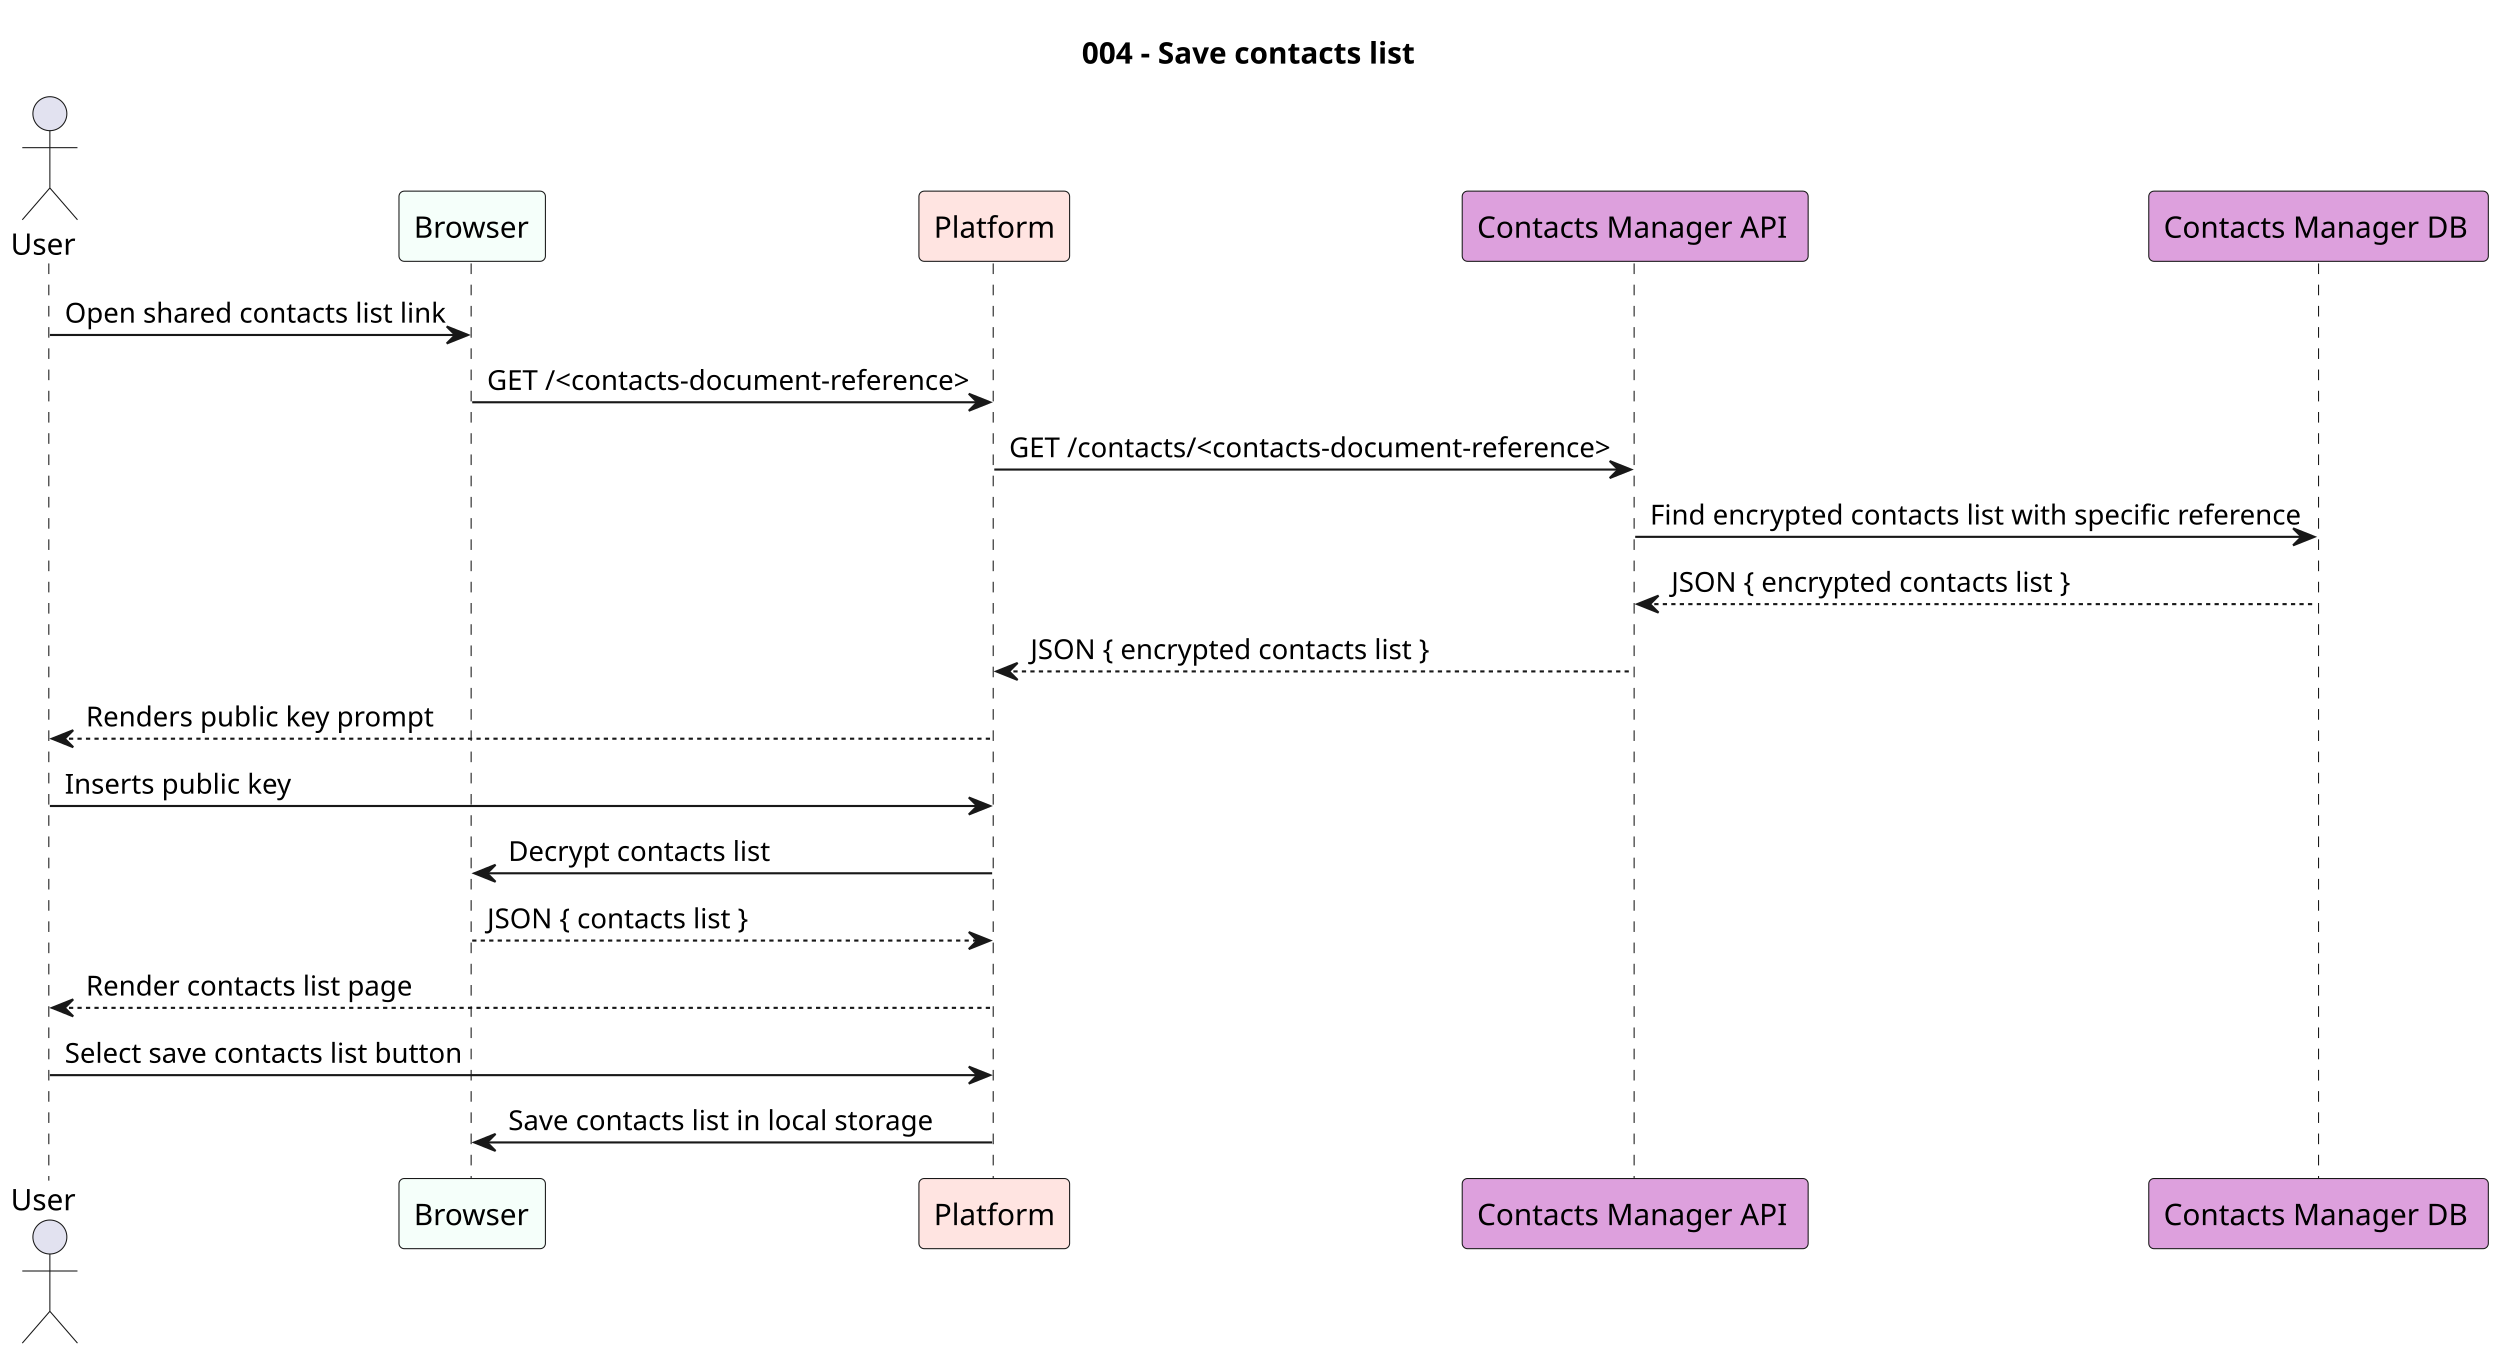
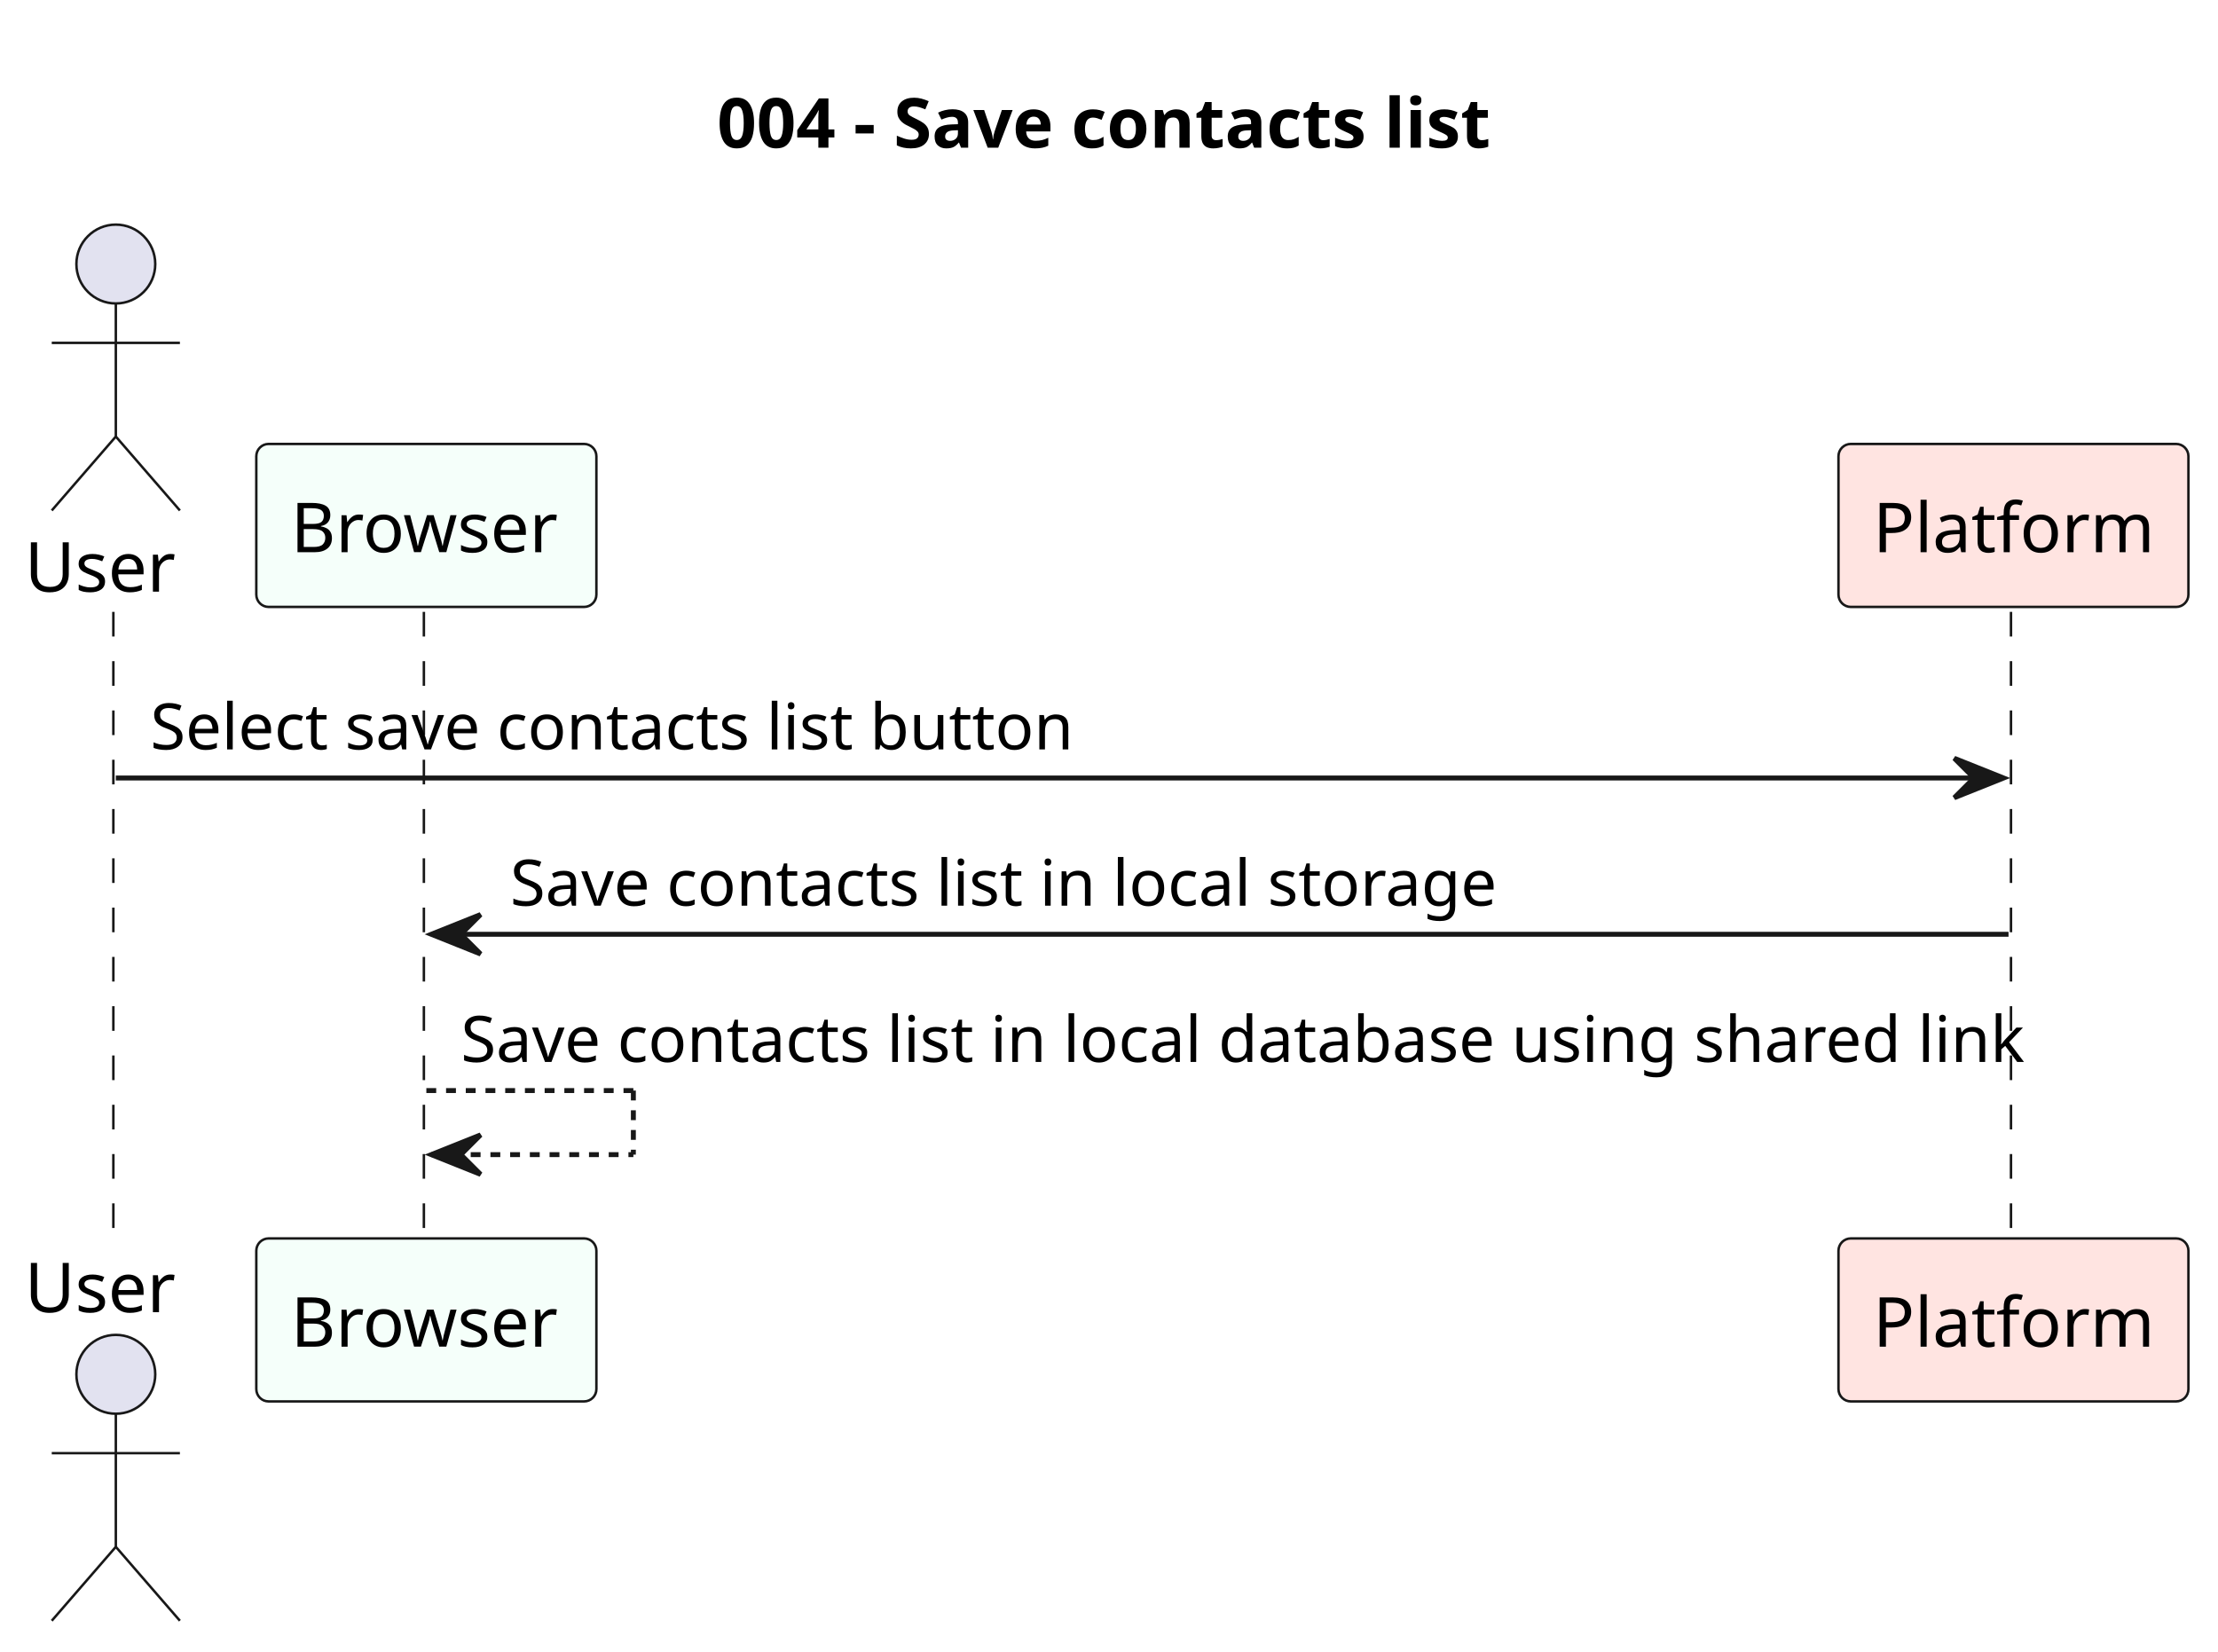
- <svg xmlns="http://www.w3.org/2000/svg" contentStyleType="text/css" height="639px" preserveAspectRatio="none" style="width:1178px;height:639px;background:#FFFFFF;" version="1.1" viewBox="0 0 1178 639" width="1178px" zoomAndPan="magnify">
+ <svg xmlns="http://www.w3.org/2000/svg" contentStyleType="text/css" height="335px" preserveAspectRatio="none" style="width:450px;height:335px;background:#FFFFFF;" version="1.1" viewBox="0 0 450 335" width="450px" zoomAndPan="magnify">
  <defs />
  <g>
-     <text fill="#000000" font-family="sans-serif" font-size="14" font-weight="bold" lengthAdjust="spacing" textLength="157" x="509.75" y="29.966">004 - Save contacts list</text>
-     <line style="stroke:#181818;stroke-width:0.5;stroke-dasharray:5.0,5.0;" x1="23" x2="23" y1="124.136" y2="556.314" />
-     <line style="stroke:#181818;stroke-width:0.5;stroke-dasharray:5.0,5.0;" x1="222" x2="222" y1="124.136" y2="556.314" />
-     <line style="stroke:#181818;stroke-width:0.5;stroke-dasharray:5.0,5.0;" x1="468" x2="468" y1="124.136" y2="556.314" />
-     <line style="stroke:#181818;stroke-width:0.5;stroke-dasharray:5.0,5.0;" x1="770" x2="770" y1="124.136" y2="556.314" />
-     <line style="stroke:#181818;stroke-width:0.5;stroke-dasharray:5.0,5.0;" x1="1092.5" x2="1092.5" y1="124.136" y2="556.314" />
+     <text fill="#000000" font-family="sans-serif" font-size="14" font-weight="bold" lengthAdjust="spacing" textLength="157" x="145.5" y="29.966">004 - Save contacts list</text>
+     <line style="stroke:#181818;stroke-width:0.5;stroke-dasharray:5.0,5.0;" x1="23" x2="23" y1="124.136" y2="252.254" />
+     <line style="stroke:#181818;stroke-width:0.5;stroke-dasharray:5.0,5.0;" x1="86" x2="86" y1="124.136" y2="252.254" />
+     <line style="stroke:#181818;stroke-width:0.5;stroke-dasharray:5.0,5.0;" x1="408" x2="408" y1="124.136" y2="252.254" />
    <text fill="#000000" font-family="sans-serif" font-size="14" lengthAdjust="spacing" textLength="31" x="5" y="120.034">User</text>
    <ellipse cx="23.5" cy="53.568" fill="#E2E2F0" rx="8" ry="8" style="stroke:#181818;stroke-width:0.5;" />
    <path d="M23.5,61.568 L23.5,88.568 M10.5,69.568 L36.5,69.568 M23.5,88.568 L10.5,103.568 M23.5,88.568 L36.5,103.568 " fill="none" style="stroke:#181818;stroke-width:0.5;" />
-     <text fill="#000000" font-family="sans-serif" font-size="14" lengthAdjust="spacing" textLength="31" x="5" y="570.28">User</text>
-     <ellipse cx="23.5" cy="582.882" fill="#E2E2F0" rx="8" ry="8" style="stroke:#181818;stroke-width:0.5;" />
-     <path d="M23.5,590.882 L23.5,617.882 M10.5,598.882 L36.5,598.882 M23.5,617.882 L10.5,632.882 M23.5,617.882 L36.5,632.882 " fill="none" style="stroke:#181818;stroke-width:0.5;" />
-     <rect fill="#F5FFFA" height="33.068" rx="2.5" ry="2.5" style="stroke:#181818;stroke-width:0.5;" width="69" x="188" y="90.068" />
-     <text fill="#000000" font-family="sans-serif" font-size="14" lengthAdjust="spacing" textLength="55" x="195" y="112.034">Browser</text>
-     <rect fill="#F5FFFA" height="33.068" rx="2.5" ry="2.5" style="stroke:#181818;stroke-width:0.5;" width="69" x="188" y="555.314" />
-     <text fill="#000000" font-family="sans-serif" font-size="14" lengthAdjust="spacing" textLength="55" x="195" y="577.28">Browser</text>
-     <rect fill="#FFE4E1" height="33.068" rx="2.5" ry="2.5" style="stroke:#181818;stroke-width:0.5;" width="71" x="433" y="90.068" />
-     <text fill="#000000" font-family="sans-serif" font-size="14" lengthAdjust="spacing" textLength="57" x="440" y="112.034">Platform</text>
-     <rect fill="#FFE4E1" height="33.068" rx="2.5" ry="2.5" style="stroke:#181818;stroke-width:0.5;" width="71" x="433" y="555.314" />
-     <text fill="#000000" font-family="sans-serif" font-size="14" lengthAdjust="spacing" textLength="57" x="440" y="577.28">Platform</text>
-     <rect fill="#DDA0DD" height="33.068" rx="2.5" ry="2.5" style="stroke:#181818;stroke-width:0.5;" width="163" x="689" y="90.068" />
-     <text fill="#000000" font-family="sans-serif" font-size="14" lengthAdjust="spacing" textLength="149" x="696" y="112.034">Contacts Manager API</text>
-     <rect fill="#DDA0DD" height="33.068" rx="2.5" ry="2.5" style="stroke:#181818;stroke-width:0.5;" width="163" x="689" y="555.314" />
-     <text fill="#000000" font-family="sans-serif" font-size="14" lengthAdjust="spacing" textLength="149" x="696" y="577.28">Contacts Manager API</text>
-     <rect fill="#DDA0DD" height="33.068" rx="2.5" ry="2.5" style="stroke:#181818;stroke-width:0.5;" width="160" x="1012.5" y="90.068" />
-     <text fill="#000000" font-family="sans-serif" font-size="14" lengthAdjust="spacing" textLength="146" x="1019.5" y="112.034">Contacts Manager DB</text>
-     <rect fill="#DDA0DD" height="33.068" rx="2.5" ry="2.5" style="stroke:#181818;stroke-width:0.5;" width="160" x="1012.5" y="555.314" />
-     <text fill="#000000" font-family="sans-serif" font-size="14" lengthAdjust="spacing" textLength="146" x="1019.5" y="577.28">Contacts Manager DB</text>
-     <polygon fill="#181818" points="210.5,153.842,220.5,157.842,210.5,161.842,214.5,157.842" style="stroke:#181818;stroke-width:1.0;" />
-     <line style="stroke:#181818;stroke-width:1.0;" x1="23.5" x2="216.5" y1="157.842" y2="157.842" />
-     <text fill="#000000" font-family="sans-serif" font-size="13" lengthAdjust="spacing" textLength="175" x="30.5" y="152.033">Open shared contacts list link</text>
-     <polygon fill="#181818" points="456.5,185.548,466.5,189.548,456.5,193.548,460.5,189.548" style="stroke:#181818;stroke-width:1.0;" />
-     <line style="stroke:#181818;stroke-width:1.0;" x1="222.5" x2="462.5" y1="189.548" y2="189.548" />
-     <text fill="#000000" font-family="sans-serif" font-size="13" lengthAdjust="spacing" textLength="222" x="229.5" y="183.739">GET /&lt;contacts-document-reference&gt;</text>
-     <polygon fill="#181818" points="758.5,217.254,768.5,221.254,758.5,225.254,762.5,221.254" style="stroke:#181818;stroke-width:1.0;" />
-     <line style="stroke:#181818;stroke-width:1.0;" x1="468.5" x2="764.5" y1="221.254" y2="221.254" />
-     <text fill="#000000" font-family="sans-serif" font-size="13" lengthAdjust="spacing" textLength="278" x="475.5" y="215.445">GET /contacts/&lt;contacts-document-reference&gt;</text>
-     <polygon fill="#181818" points="1080.5,248.96,1090.5,252.96,1080.5,256.96,1084.5,252.96" style="stroke:#181818;stroke-width:1.0;" />
-     <line style="stroke:#181818;stroke-width:1.0;" x1="770.5" x2="1086.5" y1="252.96" y2="252.96" />
-     <text fill="#000000" font-family="sans-serif" font-size="13" lengthAdjust="spacing" textLength="298" x="777.5" y="247.151">Find encrypted contacts list with specific reference</text>
-     <polygon fill="#181818" points="781.5,280.666,771.5,284.666,781.5,288.666,777.5,284.666" style="stroke:#181818;stroke-width:1.0;" />
-     <line style="stroke:#181818;stroke-width:1.0;stroke-dasharray:2.0,2.0;" x1="775.5" x2="1091.5" y1="284.666" y2="284.666" />
-     <text fill="#000000" font-family="sans-serif" font-size="13" lengthAdjust="spacing" textLength="185" x="787.5" y="278.857">JSON { encrypted contacts list }</text>
-     <polygon fill="#181818" points="479.5,312.372,469.5,316.372,479.5,320.372,475.5,316.372" style="stroke:#181818;stroke-width:1.0;" />
-     <line style="stroke:#181818;stroke-width:1.0;stroke-dasharray:2.0,2.0;" x1="473.5" x2="769.5" y1="316.372" y2="316.372" />
-     <text fill="#000000" font-family="sans-serif" font-size="13" lengthAdjust="spacing" textLength="185" x="485.5" y="310.563">JSON { encrypted contacts list }</text>
-     <polygon fill="#181818" points="34.5,344.078,24.5,348.078,34.5,352.078,30.5,348.078" style="stroke:#181818;stroke-width:1.0;" />
-     <line style="stroke:#181818;stroke-width:1.0;stroke-dasharray:2.0,2.0;" x1="28.5" x2="467.5" y1="348.078" y2="348.078" />
-     <text fill="#000000" font-family="sans-serif" font-size="13" lengthAdjust="spacing" textLength="161" x="40.5" y="342.269">Renders public key prompt</text>
-     <polygon fill="#181818" points="456.5,375.784,466.5,379.784,456.5,383.784,460.5,379.784" style="stroke:#181818;stroke-width:1.0;" />
-     <line style="stroke:#181818;stroke-width:1.0;" x1="23.5" x2="462.5" y1="379.784" y2="379.784" />
-     <text fill="#000000" font-family="sans-serif" font-size="13" lengthAdjust="spacing" textLength="104" x="30.5" y="373.975">Inserts public key</text>
-     <polygon fill="#181818" points="233.5,407.49,223.5,411.49,233.5,415.49,229.5,411.49" style="stroke:#181818;stroke-width:1.0;" />
-     <line style="stroke:#181818;stroke-width:1.0;" x1="227.5" x2="467.5" y1="411.49" y2="411.49" />
-     <text fill="#000000" font-family="sans-serif" font-size="13" lengthAdjust="spacing" textLength="121" x="239.5" y="405.681">Decrypt contacts list</text>
-     <polygon fill="#181818" points="456.5,439.196,466.5,443.196,456.5,447.196,460.5,443.196" style="stroke:#181818;stroke-width:1.0;" />
-     <line style="stroke:#181818;stroke-width:1.0;stroke-dasharray:2.0,2.0;" x1="222.5" x2="462.5" y1="443.196" y2="443.196" />
-     <text fill="#000000" font-family="sans-serif" font-size="13" lengthAdjust="spacing" textLength="121" x="229.5" y="437.387">JSON { contacts list }</text>
-     <polygon fill="#181818" points="34.5,470.902,24.5,474.902,34.5,478.902,30.5,474.902" style="stroke:#181818;stroke-width:1.0;" />
-     <line style="stroke:#181818;stroke-width:1.0;stroke-dasharray:2.0,2.0;" x1="28.5" x2="467.5" y1="474.902" y2="474.902" />
-     <text fill="#000000" font-family="sans-serif" font-size="13" lengthAdjust="spacing" textLength="150" x="40.5" y="469.093">Render contacts list page</text>
-     <polygon fill="#181818" points="456.5,502.608,466.5,506.608,456.5,510.608,460.5,506.608" style="stroke:#181818;stroke-width:1.0;" />
-     <line style="stroke:#181818;stroke-width:1.0;" x1="23.5" x2="462.5" y1="506.608" y2="506.608" />
-     <text fill="#000000" font-family="sans-serif" font-size="13" lengthAdjust="spacing" textLength="184" x="30.5" y="500.799">Select save contacts list button</text>
-     <polygon fill="#181818" points="233.5,534.314,223.5,538.314,233.5,542.314,229.5,538.314" style="stroke:#181818;stroke-width:1.0;" />
-     <line style="stroke:#181818;stroke-width:1.0;" x1="227.5" x2="467.5" y1="538.314" y2="538.314" />
-     <text fill="#000000" font-family="sans-serif" font-size="13" lengthAdjust="spacing" textLength="195" x="239.5" y="532.505">Save contacts list in local storage</text>
+     <text fill="#000000" font-family="sans-serif" font-size="14" lengthAdjust="spacing" textLength="31" x="5" y="266.22">User</text>
+     <ellipse cx="23.5" cy="278.822" fill="#E2E2F0" rx="8" ry="8" style="stroke:#181818;stroke-width:0.5;" />
+     <path d="M23.5,286.822 L23.5,313.822 M10.5,294.822 L36.5,294.822 M23.5,313.822 L10.5,328.822 M23.5,313.822 L36.5,328.822 " fill="none" style="stroke:#181818;stroke-width:0.5;" />
+     <rect fill="#F5FFFA" height="33.068" rx="2.5" ry="2.5" style="stroke:#181818;stroke-width:0.5;" width="69" x="52" y="90.068" />
+     <text fill="#000000" font-family="sans-serif" font-size="14" lengthAdjust="spacing" textLength="55" x="59" y="112.034">Browser</text>
+     <rect fill="#F5FFFA" height="33.068" rx="2.5" ry="2.5" style="stroke:#181818;stroke-width:0.5;" width="69" x="52" y="251.254" />
+     <text fill="#000000" font-family="sans-serif" font-size="14" lengthAdjust="spacing" textLength="55" x="59" y="273.22">Browser</text>
+     <rect fill="#FFE4E1" height="33.068" rx="2.5" ry="2.5" style="stroke:#181818;stroke-width:0.5;" width="71" x="373" y="90.068" />
+     <text fill="#000000" font-family="sans-serif" font-size="14" lengthAdjust="spacing" textLength="57" x="380" y="112.034">Platform</text>
+     <rect fill="#FFE4E1" height="33.068" rx="2.5" ry="2.5" style="stroke:#181818;stroke-width:0.5;" width="71" x="373" y="251.254" />
+     <text fill="#000000" font-family="sans-serif" font-size="14" lengthAdjust="spacing" textLength="57" x="380" y="273.22">Platform</text>
+     <polygon fill="#181818" points="396.5,153.842,406.5,157.842,396.5,161.842,400.5,157.842" style="stroke:#181818;stroke-width:1.0;" />
+     <line style="stroke:#181818;stroke-width:1.0;" x1="23.5" x2="402.5" y1="157.842" y2="157.842" />
+     <text fill="#000000" font-family="sans-serif" font-size="13" lengthAdjust="spacing" textLength="184" x="30.5" y="152.033">Select save contacts list button</text>
+     <polygon fill="#181818" points="97.5,185.548,87.5,189.548,97.5,193.548,93.5,189.548" style="stroke:#181818;stroke-width:1.0;" />
+     <line style="stroke:#181818;stroke-width:1.0;" x1="91.5" x2="407.5" y1="189.548" y2="189.548" />
+     <text fill="#000000" font-family="sans-serif" font-size="13" lengthAdjust="spacing" textLength="195" x="103.5" y="183.739">Save contacts list in local storage</text>
+     <line style="stroke:#181818;stroke-width:1.0;stroke-dasharray:2.0,2.0;" x1="86.5" x2="128.5" y1="221.254" y2="221.254" />
+     <line style="stroke:#181818;stroke-width:1.0;stroke-dasharray:2.0,2.0;" x1="128.5" x2="128.5" y1="221.254" y2="234.254" />
+     <line style="stroke:#181818;stroke-width:1.0;stroke-dasharray:2.0,2.0;" x1="87.5" x2="128.5" y1="234.254" y2="234.254" />
+     <polygon fill="#181818" points="97.5,230.254,87.5,234.254,97.5,238.254,93.5,234.254" style="stroke:#181818;stroke-width:1.0;" />
+     <text fill="#000000" font-family="sans-serif" font-size="13" lengthAdjust="spacing" textLength="308" x="93.5" y="215.445">Save contacts list in local database using shared link</text>
  </g>
</svg>
